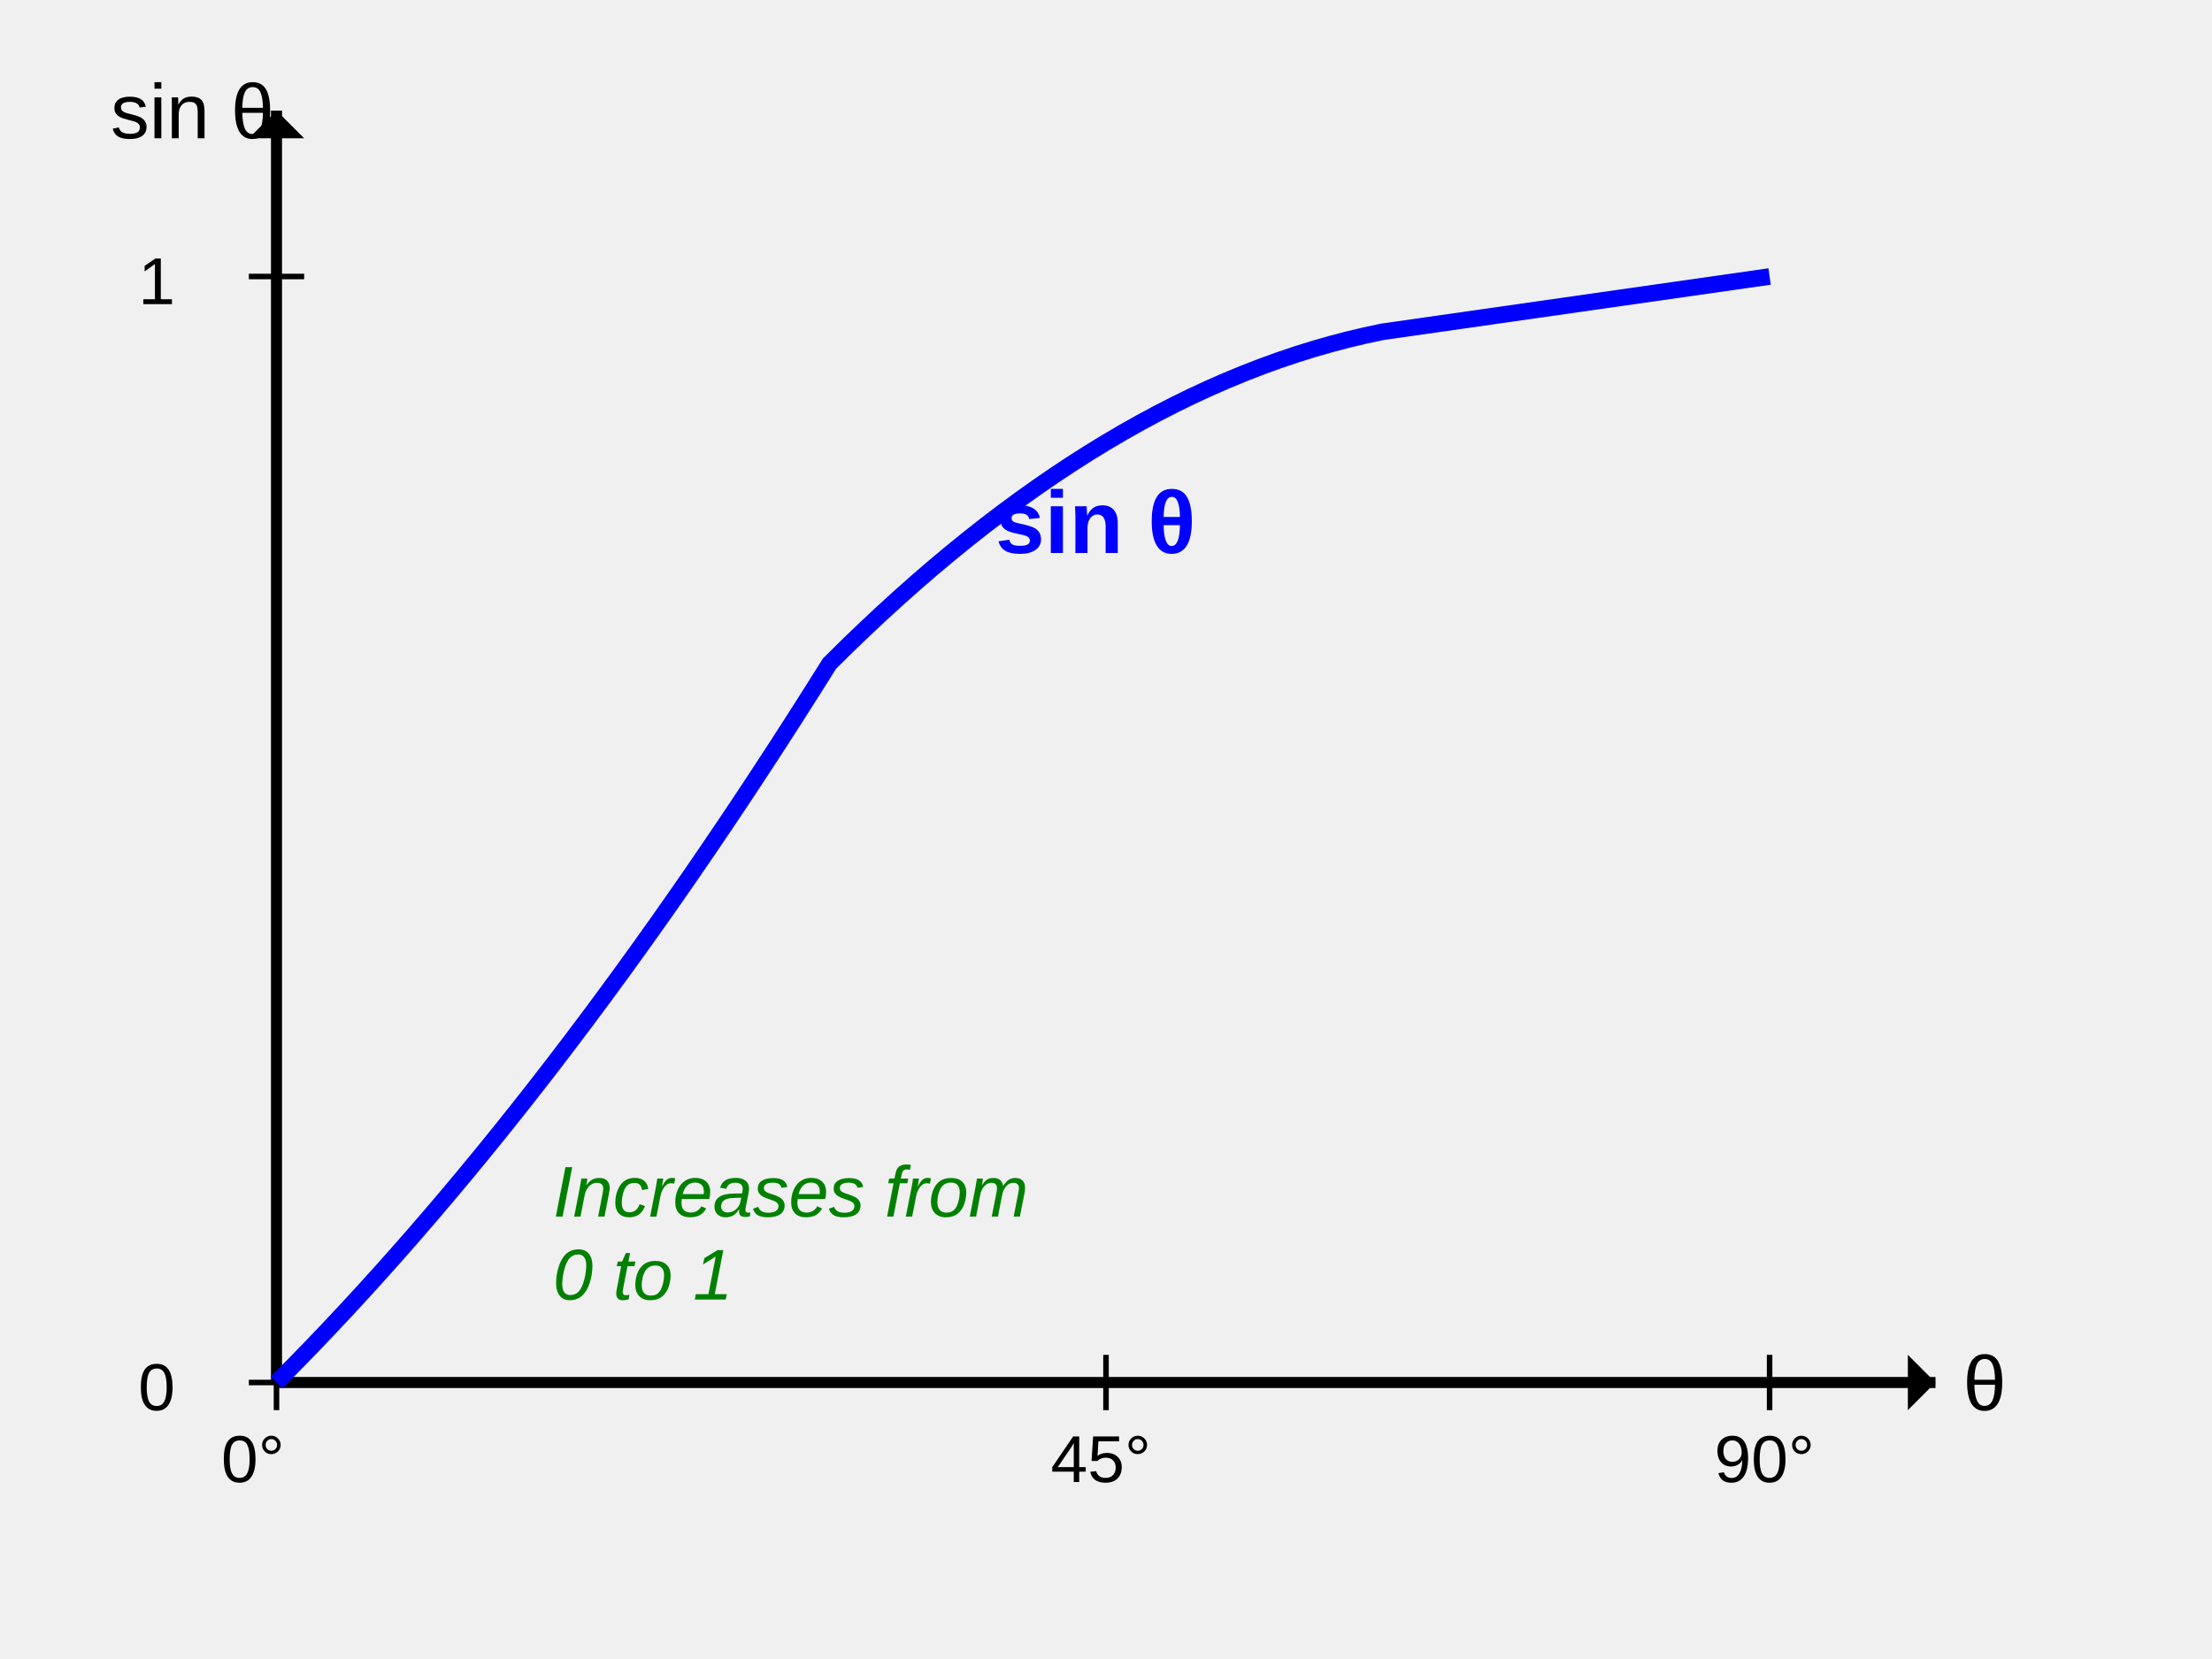
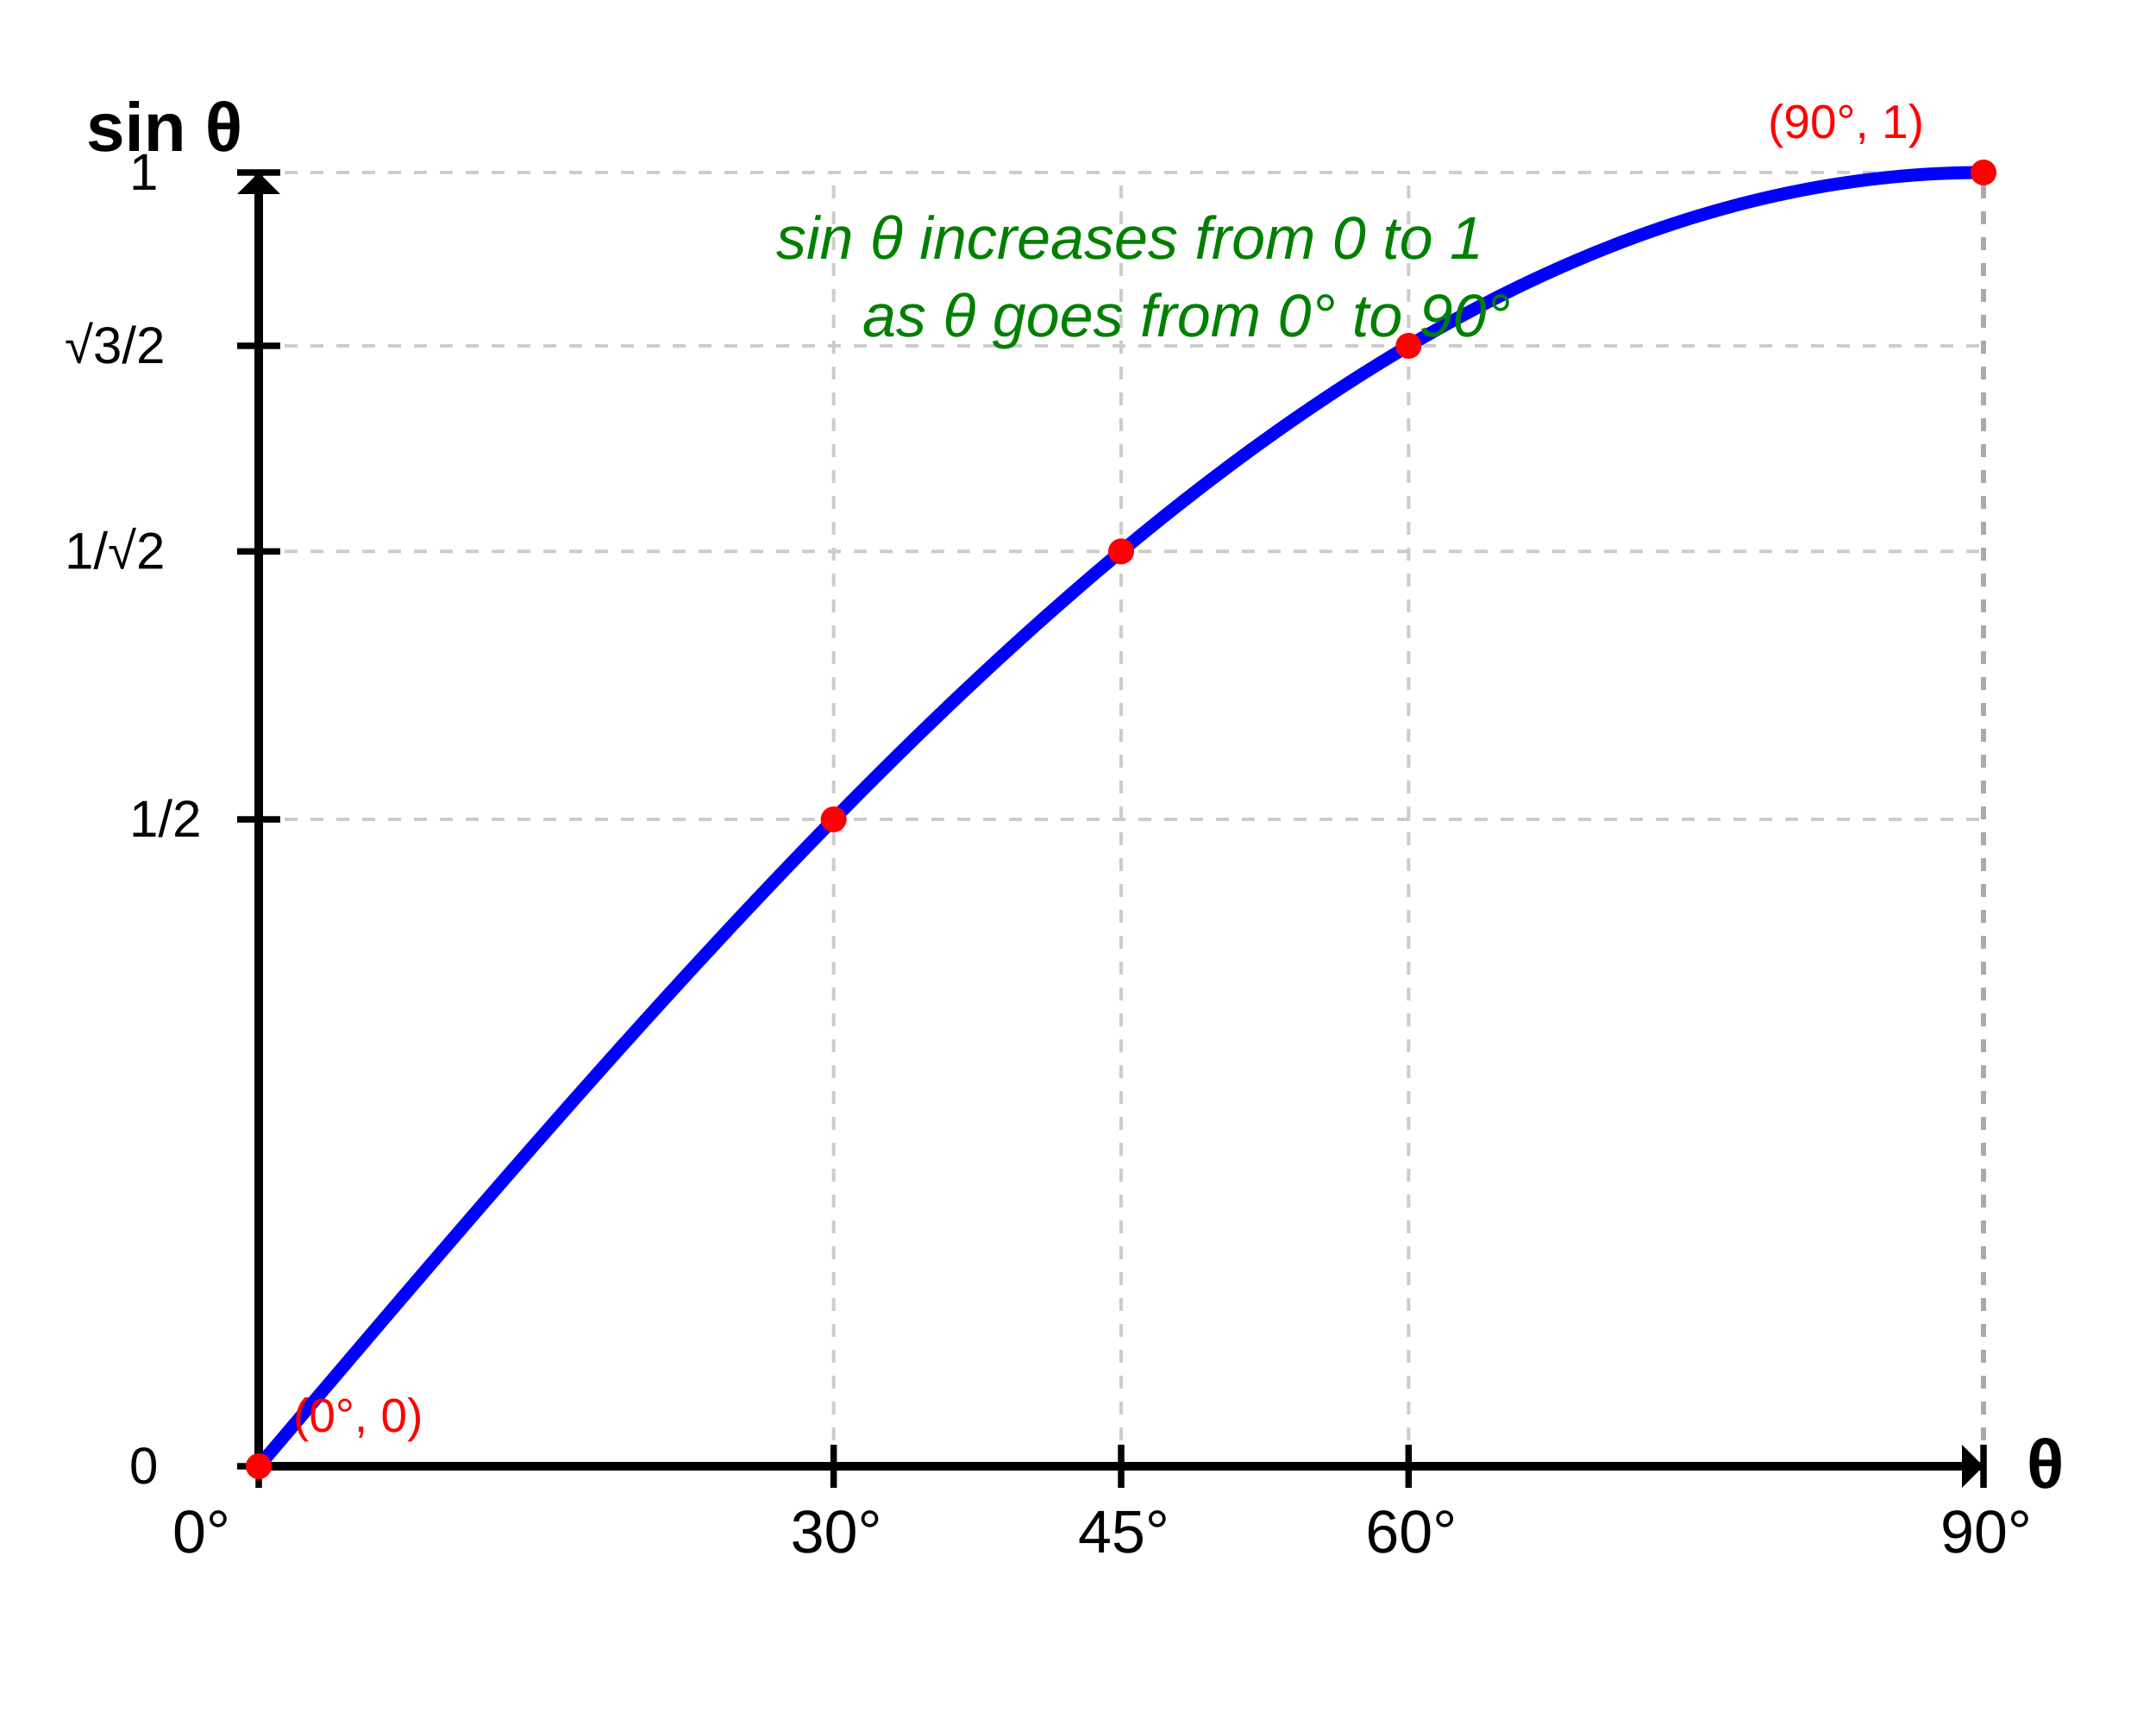
- <svg xmlns="http://www.w3.org/2000/svg" width="400" height="300">
-   <line x1="50" y1="250" x2="350" y2="250" stroke="black" stroke-width="2" />
-   <line x1="50" y1="250" x2="50" y2="20" stroke="black" stroke-width="2" />
-   <polygon points="350,250 345,245 345,255" fill="black" />
-   <polygon points="50,20 45,25 55,25" fill="black" />
-   <text x="355" y="255" font-family="Arial" font-size="14">θ</text>
-   <text x="20" y="25" font-family="Arial" font-size="14">sin θ</text>
-   <line x1="45" y1="50" x2="55" y2="50" stroke="black" stroke-width="1" />
-   <text x="25" y="55" font-family="Arial" font-size="12">1</text>
-   <line x1="45" y1="250" x2="55" y2="250" stroke="black" stroke-width="1" />
-   <text x="25" y="255" font-family="Arial" font-size="12">0</text>
-   <line x1="50" y1="245" x2="50" y2="255" stroke="black" stroke-width="1" />
-   <text x="40" y="268" font-family="Arial" font-size="12">0°</text>
-   <line x1="200" y1="245" x2="200" y2="255" stroke="black" stroke-width="1" />
-   <text x="190" y="268" font-family="Arial" font-size="12">45°</text>
-   <line x1="320" y1="245" x2="320" y2="255" stroke="black" stroke-width="1" />
-   <text x="310" y="268" font-family="Arial" font-size="12">90°</text>
-   <path d="M 50 250 Q 100 200 150 120 Q 200 70 250 60 Q 285 55 320 50" fill="none" stroke="blue" stroke-width="3" />
-   <text x="180" y="100" font-family="Arial" font-size="16" fill="blue" font-weight="bold">sin θ</text>
-   <text x="100" y="220" font-family="Arial" font-size="13" fill="green" font-style="italic">Increases from</text>
-   <text x="100" y="235" font-family="Arial" font-size="13" fill="green" font-style="italic">0 to 1</text>
+ <svg xmlns="http://www.w3.org/2000/svg" width="500" height="400">
+   <rect width="500" height="400" fill="white" />
+   <line x1="60" y1="340" x2="460" y2="340" stroke="#aaaaaa" stroke-width="1.5" stroke-dasharray="3,3" />
+   <line x1="60" y1="190.0" x2="460" y2="190.0" stroke="#cccccc" stroke-width="0.8" stroke-dasharray="3,3" />
+   <line x1="60" y1="127.868" x2="460" y2="127.868" stroke="#cccccc" stroke-width="0.8" stroke-dasharray="3,3" />
+   <line x1="60" y1="80.192" x2="460" y2="80.192" stroke="#cccccc" stroke-width="0.8" stroke-dasharray="3,3" />
+   <line x1="60" y1="40" x2="460" y2="40" stroke="#cccccc" stroke-width="0.8" stroke-dasharray="3,3" />
+   <line x1="60.0" y1="340" x2="60.0" y2="40" stroke="#aaaaaa" stroke-width="1.2" stroke-dasharray="3,3" />
+   <line x1="193.333" y1="340" x2="193.333" y2="40" stroke="#cccccc" stroke-width="0.8" stroke-dasharray="3,3" />
+   <line x1="260.0" y1="340" x2="260.0" y2="40" stroke="#cccccc" stroke-width="0.8" stroke-dasharray="3,3" />
+   <line x1="326.667" y1="340" x2="326.667" y2="40" stroke="#cccccc" stroke-width="0.8" stroke-dasharray="3,3" />
+   <line x1="460.0" y1="340" x2="460.0" y2="40" stroke="#aaaaaa" stroke-width="1.2" stroke-dasharray="3,3" />
+   <line x1="60" y1="340" x2="460" y2="340" stroke="black" stroke-width="2" />
+   <line x1="60" y1="340" x2="60" y2="40" stroke="black" stroke-width="2" />
+   <polygon points="460,340 455,335 455,345" fill="black" />
+   <polygon points="60,40 55,45 65,45" fill="black" />
+   <text x="470" y="345" font-family="Arial" font-size="16" font-weight="bold">θ</text>
+   <text x="20" y="35" font-family="Arial" font-size="16" font-weight="bold">sin θ</text>
+   <line x1="60.0" y1="335" x2="60.0" y2="345" stroke="black" stroke-width="1.5" />
+   <text x="40.0" y="360" font-family="Arial" font-size="14">0°</text>
+   <line x1="193.333" y1="335" x2="193.333" y2="345" stroke="black" stroke-width="1.5" />
+   <text x="183.333" y="360" font-family="Arial" font-size="14">30°</text>
+   <line x1="260.0" y1="335" x2="260.0" y2="345" stroke="black" stroke-width="1.5" />
+   <text x="250.0" y="360" font-family="Arial" font-size="14">45°</text>
+   <line x1="326.667" y1="335" x2="326.667" y2="345" stroke="black" stroke-width="1.5" />
+   <text x="316.667" y="360" font-family="Arial" font-size="14">60°</text>
+   <line x1="460.0" y1="335" x2="460.0" y2="345" stroke="black" stroke-width="1.5" />
+   <text x="450.0" y="360" font-family="Arial" font-size="14">90°</text>
+   <line x1="55" y1="340" x2="65" y2="340" stroke="black" stroke-width="1.5" />
+   <text x="30" y="344" font-family="Arial" font-size="12">0</text>
+   <line x1="55" y1="190.0" x2="65" y2="190.0" stroke="black" stroke-width="1.5" />
+   <text x="30" y="194.0" font-family="Arial" font-size="12">1/2</text>
+   <line x1="55" y1="127.868" x2="65" y2="127.868" stroke="black" stroke-width="1.5" />
+   <text x="15" y="131.868" font-family="Arial" font-size="12">1/√2</text>
+   <line x1="55" y1="80.192" x2="65" y2="80.192" stroke="black" stroke-width="1.5" />
+   <text x="15" y="84.192" font-family="Arial" font-size="12">√3/2</text>
+   <line x1="55" y1="40" x2="65" y2="40" stroke="black" stroke-width="1.5" />
+   <text x="30" y="44" font-family="Arial" font-size="12">1</text>
+   <path d="M 60.00 340.00 L 62.00 337.64 L 64.00 335.29 L 66.00 332.93 L 68.00 330.58 L 70.00 328.22 L 72.00 325.87 L 74.00 323.51 L 76.00 321.16 L 78.00 318.81 L 80.00 316.46 L 82.00 314.11 L 84.00 311.77 L 86.00 309.42 L 88.00 307.08 L 90.00 304.74 L 92.00 302.40 L 94.00 300.06 L 96.00 297.73 L 98.00 295.40 L 100.00 293.07 L 102.00 290.74 L 104.00 288.42 L 106.00 286.10 L 108.00 283.79 L 110.00 281.47 L 112.00 279.16 L 114.00 276.86 L 116.00 274.56 L 118.00 272.26 L 120.00 269.97 L 122.00 267.68 L 124.00 265.39 L 126.00 263.11 L 128.00 260.84 L 130.00 258.57 L 132.00 256.30 L 134.00 254.04 L 136.00 251.79 L 138.00 249.54 L 140.00 247.29 L 142.00 245.06 L 144.00 242.82 L 146.00 240.60 L 148.00 238.38 L 150.00 236.16 L 152.00 233.96 L 154.00 231.76 L 156.00 229.56 L 158.00 227.38 L 160.00 225.19 L 162.00 223.02 L 164.00 220.86 L 166.00 218.70 L 168.00 216.55 L 170.00 214.40 L 172.00 212.27 L 174.00 210.14 L 176.00 208.02 L 178.00 205.91 L 180.00 203.80 L 182.00 201.71 L 184.00 199.62 L 186.00 197.54 L 188.00 195.47 L 190.00 193.41 L 192.00 191.36 L 194.00 189.32 L 196.00 187.29 L 198.00 185.26 L 200.00 183.25 L 202.00 181.25 L 204.00 179.25 L 206.00 177.27 L 208.00 175.29 L 210.00 173.33 L 212.00 171.37 L 214.00 169.43 L 216.00 167.50 L 218.00 165.58 L 220.00 163.66 L 222.00 161.76 L 224.00 159.87 L 226.00 158.00 L 228.00 156.13 L 230.00 154.27 L 232.00 152.43 L 234.00 150.59 L 236.00 148.77 L 238.00 146.96 L 240.00 145.17 L 242.00 143.38 L 244.00 141.61 L 246.00 139.85 L 248.00 138.10 L 250.00 136.36 L 252.00 134.64 L 254.00 132.92 L 256.00 131.23 L 258.00 129.54 L 260.00 127.87 L 262.00 126.21 L 264.00 124.56 L 266.00 122.93 L 268.00 121.31 L 270.00 119.70 L 272.00 118.11 L 274.00 116.53 L 276.00 114.97 L 278.00 113.42 L 280.00 111.88 L 282.00 110.36 L 284.00 108.85 L 286.00 107.35 L 288.00 105.87 L 290.00 104.40 L 292.00 102.95 L 294.00 101.52 L 296.00 100.09 L 298.00 98.69 L 300.00 97.29 L 302.00 95.92 L 304.00 94.56 L 306.00 93.21 L 308.00 91.88 L 310.00 90.56 L 312.00 89.26 L 314.00 87.97 L 316.00 86.70 L 318.00 85.45 L 320.00 84.21 L 322.00 82.98 L 324.00 81.78 L 326.00 80.59 L 328.00 79.41 L 330.00 78.25 L 332.00 77.11 L 334.00 75.98 L 336.00 74.87 L 338.00 73.78 L 340.00 72.70 L 342.00 71.64 L 344.00 70.59 L 346.00 69.56 L 348.00 68.55 L 350.00 67.56 L 352.00 66.58 L 354.00 65.62 L 356.00 64.67 L 358.00 63.75 L 360.00 62.84 L 362.00 61.94 L 364.00 61.07 L 366.00 60.21 L 368.00 59.37 L 370.00 58.54 L 372.00 57.74 L 374.00 56.95 L 376.00 56.17 L 378.00 55.42 L 380.00 54.68 L 382.00 53.96 L 384.00 53.26 L 386.00 52.58 L 388.00 51.91 L 390.00 51.26 L 392.00 50.63 L 394.00 50.02 L 396.00 49.43 L 398.00 48.85 L 400.00 48.29 L 402.00 47.75 L 404.00 47.22 L 406.00 46.72 L 408.00 46.23 L 410.00 45.76 L 412.00 45.31 L 414.00 44.88 L 416.00 44.47 L 418.00 44.07 L 420.00 43.69 L 422.00 43.33 L 424.00 42.99 L 426.00 42.67 L 428.00 42.37 L 430.00 42.08 L 432.00 41.81 L 434.00 41.56 L 436.00 41.33 L 438.00 41.12 L 440.00 40.92 L 442.00 40.75 L 444.00 40.59 L 446.00 40.45 L 448.00 40.33 L 450.00 40.23 L 452.00 40.15 L 454.00 40.08 L 456.00 40.04 L 458.00 40.01 L 460.00 40.00" fill="none" stroke="blue" stroke-width="3" />
+   <circle cx="60.0" cy="340.0" r="3" fill="red" />
+   <circle cx="193.333" cy="190" r="3" fill="red" />
+   <circle cx="260.0" cy="127.868" r="3" fill="red" />
+   <circle cx="326.667" cy="80.192" r="3" fill="red" />
+   <circle cx="460.0" cy="40.0" r="3" fill="red" />
+   <text x="68" y="332" font-family="Arial" font-size="11" fill="red">(0°, 0)</text>
+   <text x="410" y="32" font-family="Arial" font-size="11" fill="red">(90°, 1)</text>
+   <text x="180.0" y="60" font-family="Arial" font-size="14" fill="green" font-style="italic">sin θ increases from 0 to 1</text>
+   <text x="200.0" y="78" font-family="Arial" font-size="14" fill="green" font-style="italic">as θ goes from 0° to 90°</text>
</svg>
